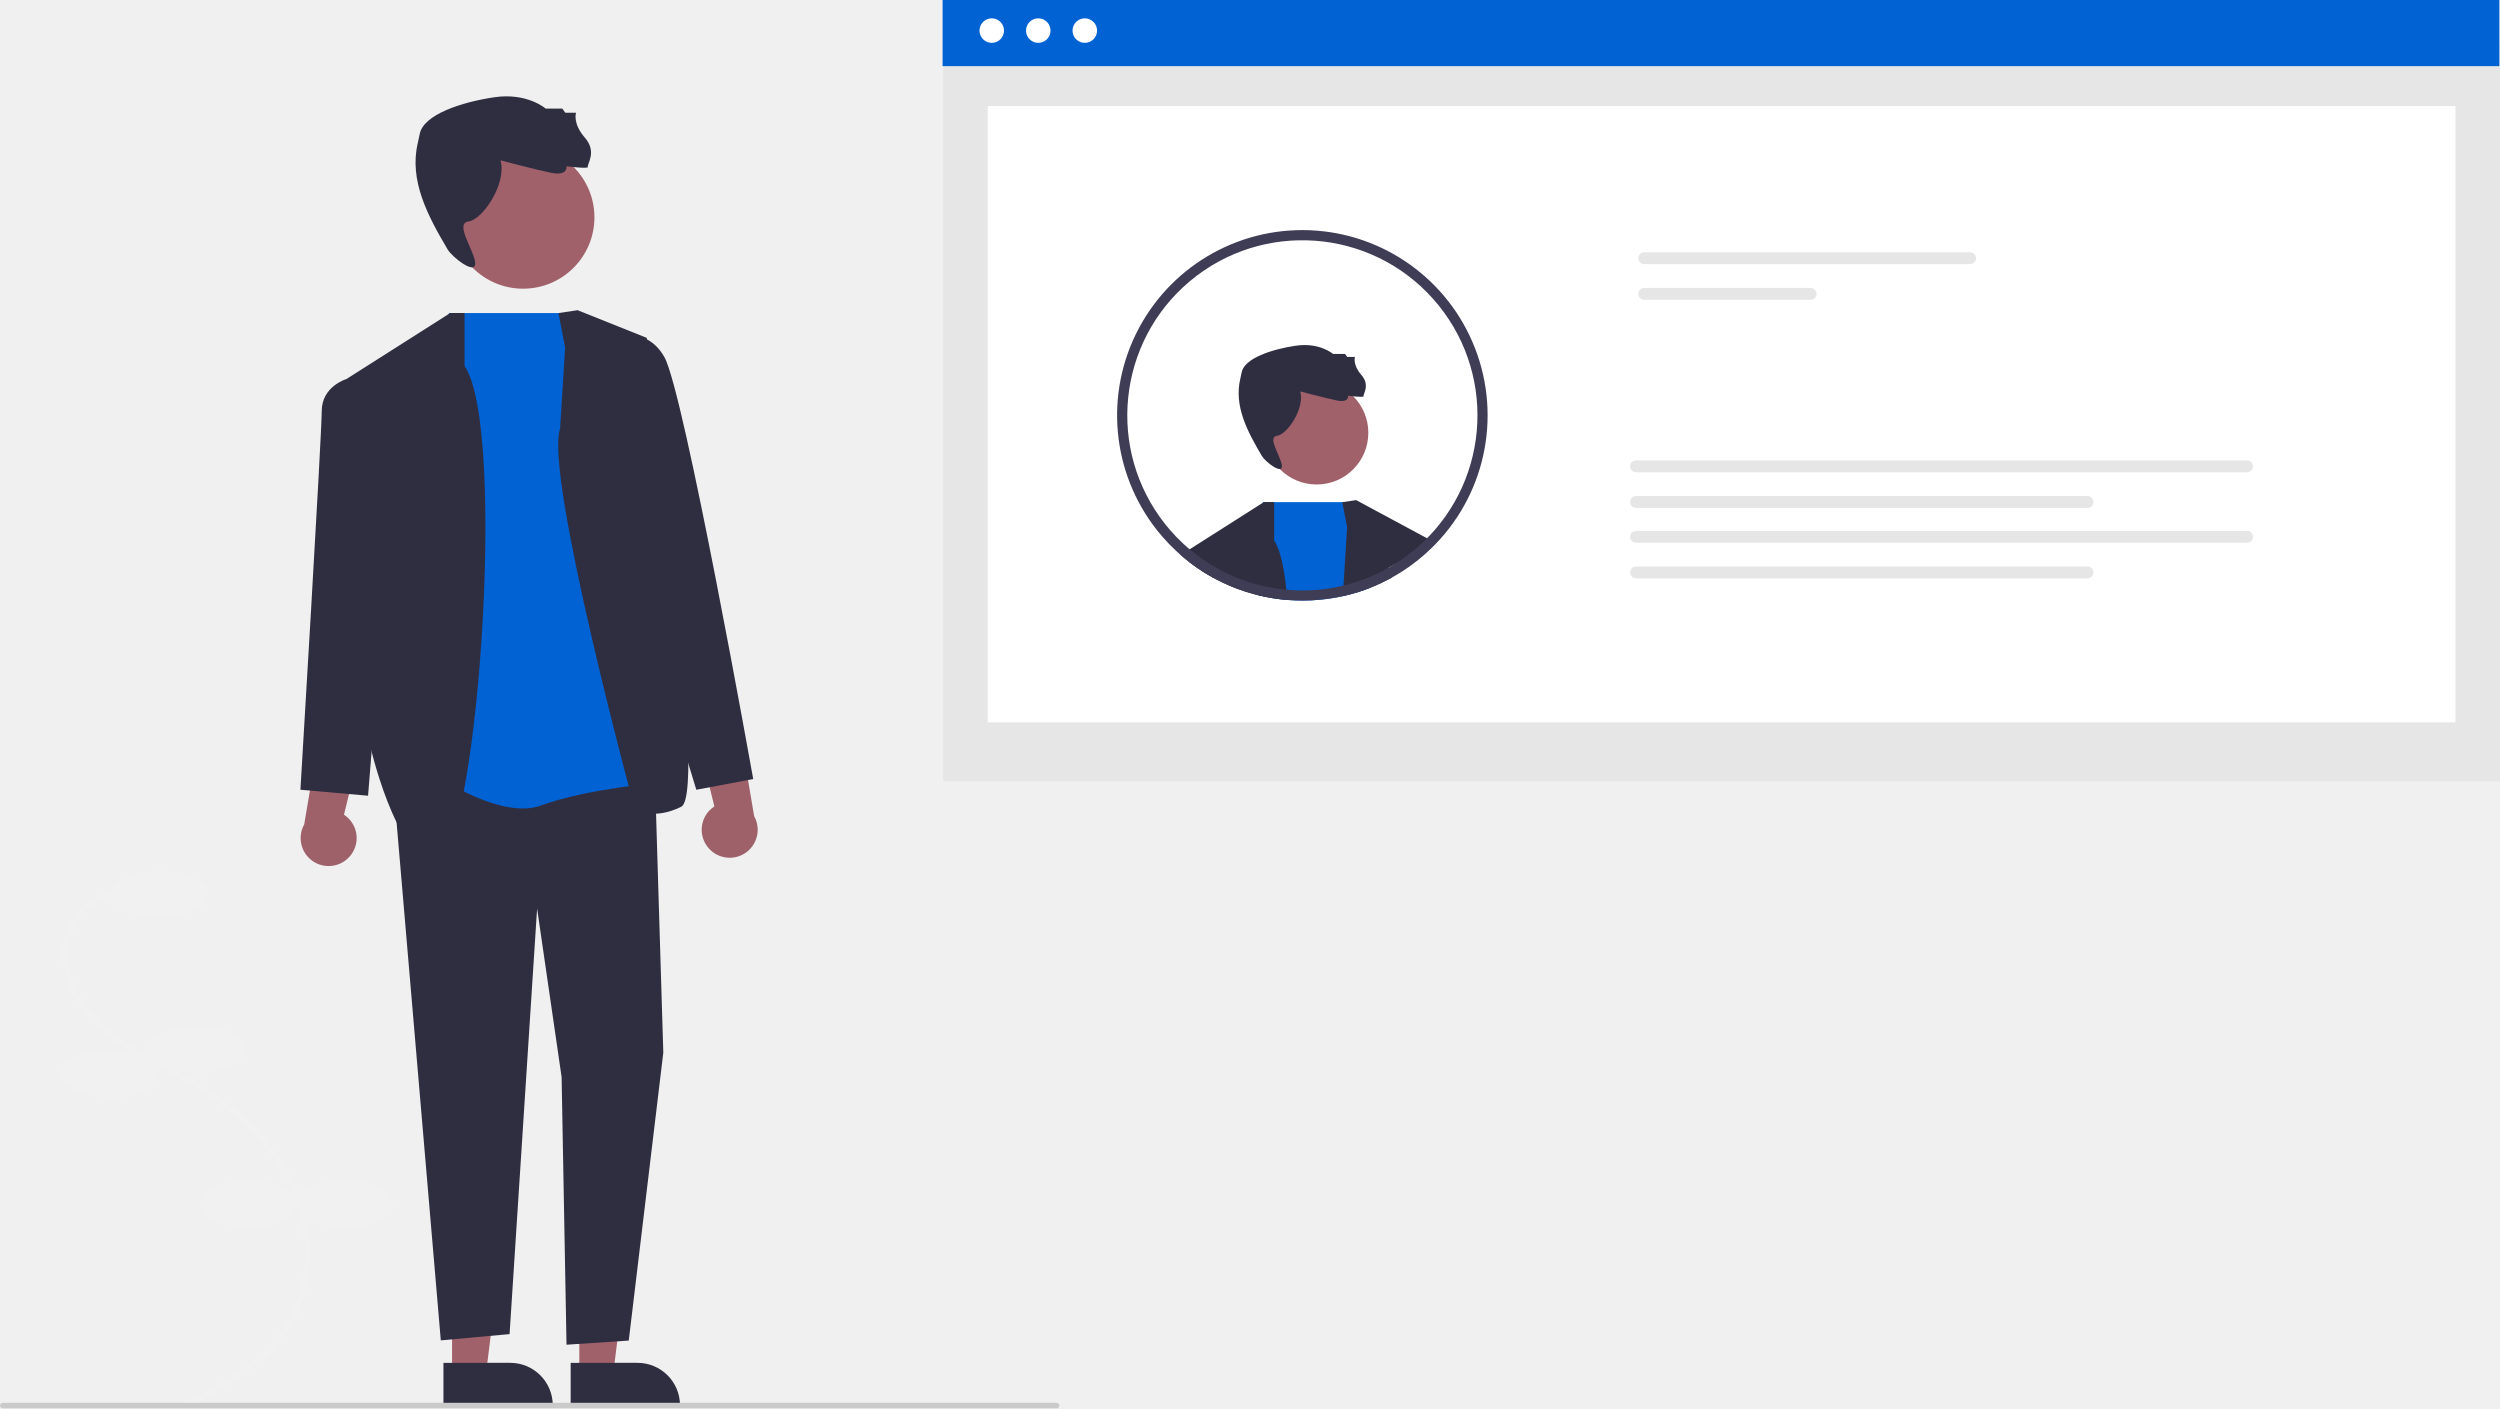
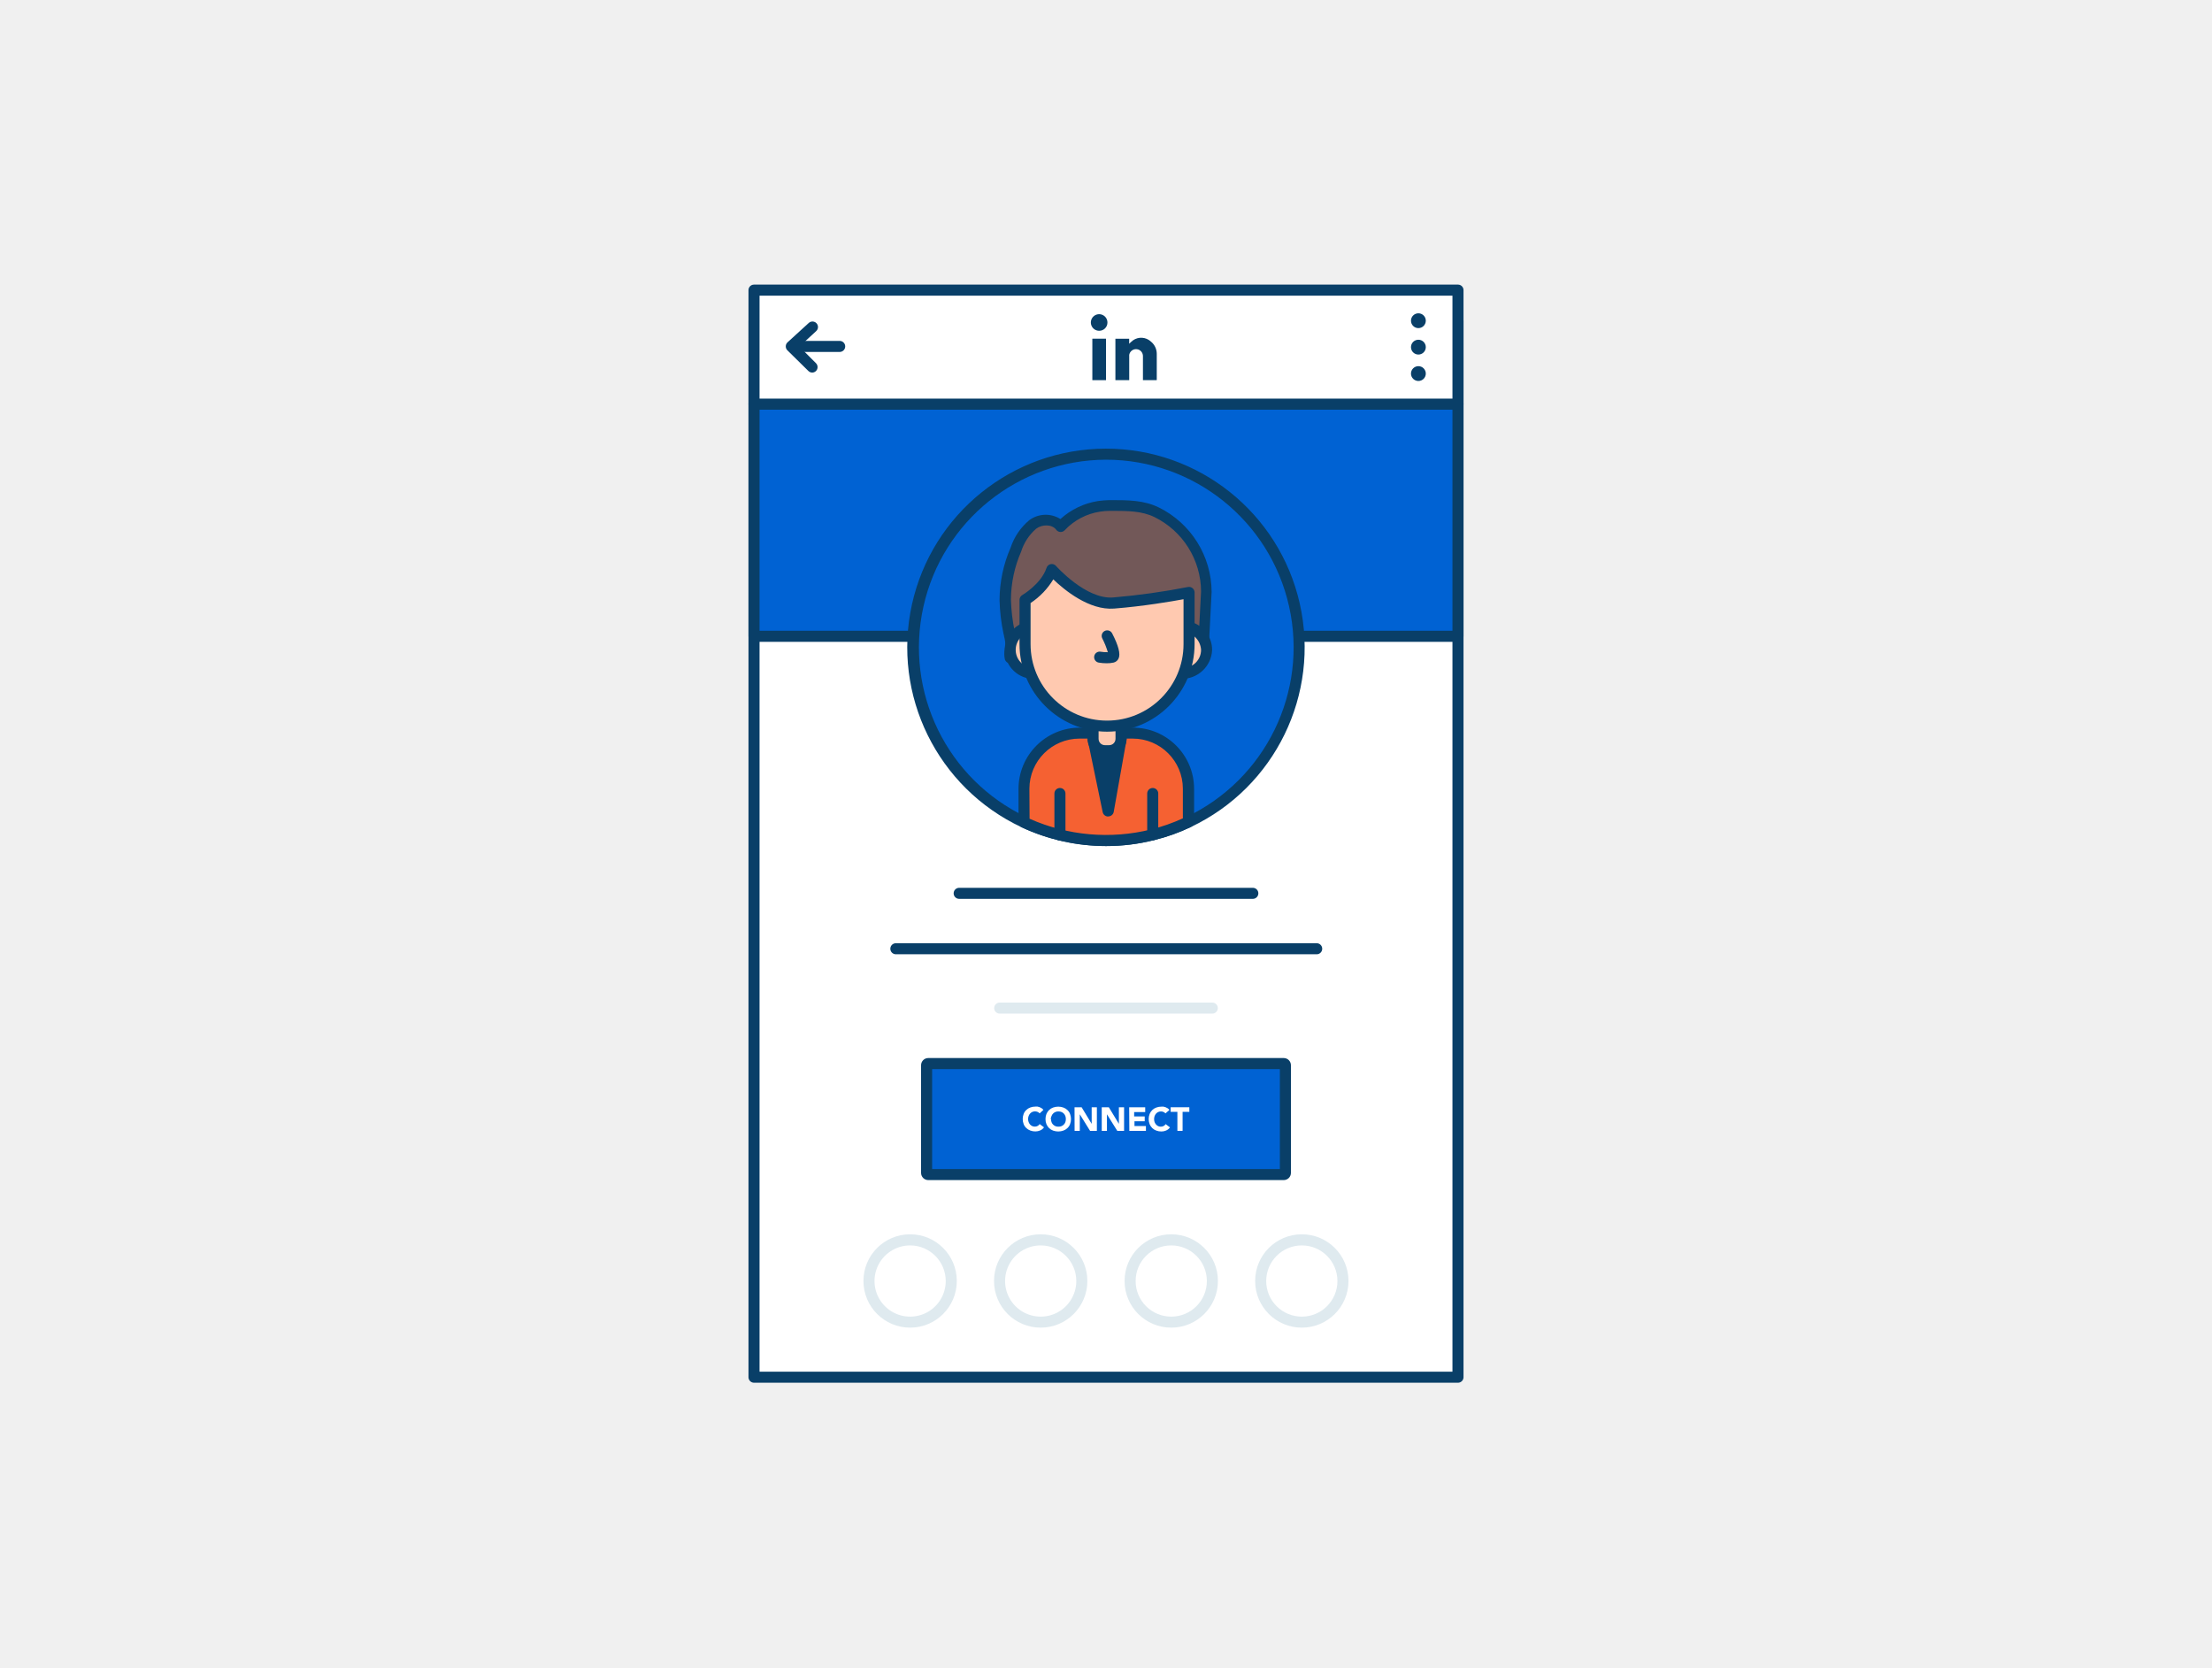
- <svg xmlns="http://www.w3.org/2000/svg" data-name="Layer 1" width="903.807" height="509.145" viewBox="0 0 903.807 509.145">
-   <path d="M216.096,704.318l-.951-1.759c12.753-6.897,28.626-15.481,36.916-29.567,8.172-13.886,8.356-32.743.479-49.211-6.704-14.016-19.018-26.572-35.611-36.313-3.273-1.921-6.709-3.742-10.031-5.503-8.031-4.256-16.336-8.658-23.184-14.903-9.432-8.601-16.568-23.035-11.249-35.891a23.856,23.856,0,0,1,20.677-14.467l.113,1.997a21.861,21.861,0,0,0-18.948,13.248c-4.943,11.947,1.839,25.505,10.754,33.636,6.661,6.074,14.852,10.415,22.773,14.613,3.342,1.771,6.797,3.603,10.108,5.546,16.938,9.943,29.526,22.798,36.403,37.174,8.16,17.061,7.946,36.637-.559,51.089C245.211,688.572,229.068,697.303,216.096,704.318Z" transform="translate(-148.0965 -195.4274)" fill="#f1f1f1" />
-   <ellipse cx="57.72" cy="323.317" rx="17.5" ry="8.5" fill="#f1f1f1" />
-   <ellipse cx="71.72" cy="379.317" rx="17.5" ry="8.5" fill="#f1f1f1" />
-   <ellipse cx="39.72" cy="388.317" rx="17.5" ry="8.5" fill="#f1f1f1" />
-   <ellipse cx="89.72" cy="435.317" rx="17.5" ry="8.5" fill="#f1f1f1" />
-   <ellipse cx="124.72" cy="435.317" rx="17.5" ry="8.5" fill="#f1f1f1" />
-   <rect id="bc1144e2-c94b-4f66-aa77-0b454dfd4174" data-name="Rectangle 62" x="341.011" y="15.429" width="562.796" height="267.056" fill="#e6e6e6" />
-   <rect id="ad6bb9d5-2e55-4525-b077-6ac2d5f26b45" data-name="Rectangle 75" x="357.104" y="38.33" width="530.61" height="222.814" fill="#fff" />
-   <rect id="a1fdfaec-ef9f-458a-9330-7bb8c38fec43" data-name="Rectangle 80" x="340.771" width="562.796" height="23.909" fill="#0062d3" />
-   <circle id="ac9f2818-2064-46b1-8104-b7d94390836e" data-name="Ellipse 90" cx="358.539" cy="11.059" r="4.431" fill="#fff" />
-   <circle id="bd067119-2054-4d5f-9303-2e8fa40cc410" data-name="Ellipse 91" cx="375.359" cy="11.059" r="4.431" fill="#fff" />
-   <circle id="ee5e9ca0-6fca-449b-8f84-cf683813bd65" data-name="Ellipse 92" cx="392.18" cy="11.059" r="4.431" fill="#fff" />
-   <path id="acae6c4c-8028-4596-98db-d9926d2ed09f-200" data-name="Path 142" d="M742.529,286.635a2.147,2.147,0,0,0,0,4.294H860.333a2.147,2.147,0,0,0,0-4.294Z" transform="translate(-148.0965 -195.4274)" fill="#e6e6e6" />
-   <path id="a061bcdc-636b-4d12-a036-d7339f47b36a-201" data-name="Path 143" d="M742.529,299.518a2.147,2.147,0,0,0,0,4.294H802.67a2.147,2.147,0,0,0,0-4.294Z" transform="translate(-148.0965 -195.4274)" fill="#e6e6e6" />
-   <path id="e4e4593e-e83d-4128-8cd7-f0323b36c2f2-202" data-name="Path 142" d="M739.564,361.871a2.147,2.147,0,0,0,0,4.294H960.447a2.147,2.147,0,0,0,0-4.294Z" transform="translate(-148.0965 -195.4274)" fill="#e6e6e6" />
-   <path id="bf45783c-1d79-4b4f-82bb-39fc8a52f7aa-203" data-name="Path 143" d="M739.564,374.754a2.147,2.147,0,0,0,0,4.294H902.785a2.147,2.147,0,0,0,0-4.294Z" transform="translate(-148.0965 -195.4274)" fill="#e6e6e6" />
-   <path id="b544fc92-6fc6-4255-93fb-dee32d880d89-204" data-name="Path 142" d="M739.564,387.345a2.147,2.147,0,0,0,0,4.294H960.447a2.147,2.147,0,0,0,0-4.294Z" transform="translate(-148.0965 -195.4274)" fill="#e6e6e6" />
-   <path id="e14bb681-aaa1-4454-9da9-28d0809a146c-205" data-name="Path 143" d="M739.564,400.227a2.147,2.147,0,0,0,0,4.294H902.785a2.147,2.147,0,0,0,0-4.294Z" transform="translate(-148.0965 -195.4274)" fill="#e6e6e6" />
-   <circle cx="475.989" cy="156.462" r="18.694" fill="#a0616a" />
-   <path d="M618.165,336.934s8.724,2.337,13.242,3.272,4.05-1.714,4.05-1.714,5.92.779,5.608.156,2.493-3.895-.779-7.633-2.337-6.543-2.337-6.543h-2.804l-.779-1.091h-4.362s-4.823-4.229-13.391-2.983-18.701,4.54-19.636,9.681c-.127.697-.294,1.472-.488,2.29-2.343,9.891,2.635,19.146,7.799,27.903,1.269,2.152,7.407,6.844,7.25,3.625s-5.525-10.45-1.786-10.917S619.879,343.01,618.165,336.934Z" transform="translate(-148.0965 -195.4274)" fill="#2f2e41" />
-   <path d="M613.48,412.325a65.38,65.38,0,0,1-10.699-1.758l.197-3.728L604.615,377.197l.015-.227h32.931l5.168,27.293.697,3.683c-1.364.53-2.743,1.031-4.152,1.47-.016,0-.016.015-.03.015-1.955.606-3.94,1.137-5.941,1.576a68.558,68.558,0,0,1-8.062,1.243,62.045,62.045,0,0,1-6.304.303C617.117,412.552,615.284,412.477,613.48,412.325Z" transform="translate(-148.0965 -195.4274)" fill="#0062d3" />
-   <path d="M592.309,407.051c-1.364-.591-2.682-1.228-3.985-1.894l-.561-.288c-.379-.197-.773-.409-1.151-.621q-.774-.432-1.501-.864c-.47-.273-.955-.561-1.424-.849-.03-.015-.045-.03-.075-.03-1.637-1.046-3.243-2.122-4.789-3.288q-.386-.296-.773-.591l-.272-4.364.394-.243L604.615,377.197l.363-.227.03-.015,3.728.015v13.882c2.107,3.046,3.531,9.426,4.41,17.776.121,1.197.227,2.425.334,3.698a65.38,65.38,0,0,1-10.699-1.758c-.379-.076-.743-.167-1.122-.273a62.702,62.702,0,0,1-6.516-2.091c-.652-.243-1.288-.5-1.925-.758l-.061-.03C592.885,407.294,592.582,407.173,592.309,407.051Z" transform="translate(-148.0965 -195.4274)" fill="#2f2e41" />
-   <path d="M586.612,404.248q-.774-.432-1.501-.864c-.47-.273-.955-.561-1.424-.849-.03-.015-.045-.03-.075-.03-1.637-1.046-3.243-2.122-4.789-3.288q-.386-.296-.773-.591c-.121-.106-.242-.197-.379-.303-.969-.743-1.909-1.515-2.819-2.334-.045-.03-.075-.076-.121-.106a10.422,10.422,0,0,1,3.046-1.622l1.076.318,7.668,2.303.045,3.107Z" transform="translate(-148.0965 -195.4274)" fill="#2f2e41" />
-   <path d="M651.184,404.293c-.455.242-.909.485-1.364.712-.107.061-.197.106-.288.152-.607.303-1.197.606-1.803.894-.016.015-.046.015-.046.03-.03.015-.075.03-.106.045-1.364.652-2.743,1.258-4.153,1.818-1.364.53-2.743,1.031-4.152,1.47-.016,0-.016.015-.03.015-1.955.606-3.94,1.137-5.941,1.576a12.506,12.506,0,0,1,.485-3.683l.015-.212,1.304-21.095-1.743-9.047,5.001-.743L665.869,391.033s-3.031,3.031-15.473,9.487C649.296,401.091,650.911,402.99,651.184,404.293Z" transform="translate(-148.0965 -195.4274)" fill="#2f2e41" />
-   <path d="M624.907,408.612c-1.971.182-3.971.273-5.971.273-1.94,0-3.865-.076-5.789-.258.121,1.197.227,2.425.334,3.698,1.803.152,3.637.227,5.456.227a62.045,62.045,0,0,0,6.304-.303,68.558,68.558,0,0,0,8.062-1.243,12.506,12.506,0,0,1,.485-3.683l.015-.212A62.996,62.996,0,0,1,624.907,408.612Zm57.268-85.047A66.972,66.972,0,1,0,566.441,387.184c.606.758,1.228,1.515,1.864,2.243.061.061.091.106.136.152a63.821,63.821,0,0,0,4.986,5.137c.425.394.864.788,1.303,1.167.046.03.076.076.121.106.909.818,1.849,1.591,2.819,2.334.137.106.258.197.379.303q.387.296.773.591c1.546,1.167,3.152,2.243,4.789,3.288.03,0,.045.015.075.03.47.288.955.576,1.424.849q.728.432,1.501.864c.379.212.773.424,1.151.621l.561.288c1.303.667,2.622,1.303,3.985,1.894.273.121.576.242.849.364l.061.03c.636.258,1.273.515,1.925.758a62.702,62.702,0,0,0,6.516,2.091c.379.106.743.197,1.122.273a65.38,65.38,0,0,0,10.699,1.758c1.803.152,3.637.227,5.456.227a62.045,62.045,0,0,0,6.304-.303,68.558,68.558,0,0,0,8.062-1.243c2.001-.439,3.986-.97,5.941-1.576.015,0,.015-.015.03-.015,1.409-.439,2.788-.94,4.152-1.47,1.41-.561,2.789-1.167,4.153-1.818.03-.015.075-.03.106-.045,0-.015.03-.015.046-.03.606-.288,1.197-.591,1.803-.894.091-.046.181-.091.288-.152.454-.227.909-.47,1.364-.712.03-.015.045-.03.075-.045,1.197-.667,2.38-1.364,3.547-2.106.318-.197.636-.394.955-.621.47-.288.924-.606,1.364-.924.591-.409,1.182-.833,1.758-1.273a4.679,4.679,0,0,0,.545-.409c1.41-1.061,2.773-2.182,4.076-3.364a66.914,66.914,0,0,0,18.67-71.984Zm-19.807,68.074a64.792,64.792,0,0,1-5.152,4.364c-.394.303-.804.606-1.212.879-.394.303-.788.591-1.197.864-.349.243-.697.485-1.061.712-.03.03-.075.045-.106.076-.258.182-.531.349-.788.515-.804.5-1.637,1-2.455,1.47-.197.106-.379.227-.576.333-.107.061-.212.121-.334.182-.454.258-.909.485-1.364.727-.061.045-.136.061-.197.106a.112.112,0,0,0-.061.03c-.318.167-.636.318-.955.47-.273.136-.531.273-.804.394-1.106.53-2.243,1.03-3.379,1.5-1.197.485-2.409.924-3.637,1.334-.303.106-.622.227-.94.318-1.44.455-2.879.864-4.349,1.197a62.996,62.996,0,0,1-8.895,1.5c-1.971.182-3.971.273-5.971.273-1.94,0-3.865-.076-5.789-.258a62.373,62.373,0,0,1-10.169-1.788c-.121-.03-.258-.061-.379-.091a58.111,58.111,0,0,1-8.017-2.728c-.136-.061-.288-.106-.409-.167-.152-.061-.288-.106-.409-.167-.152-.061-.288-.121-.424-.182-1.137-.5-2.243-1.046-3.349-1.606l-.516-.273c-.985-.515-1.955-1.046-2.91-1.637-.333-.182-.682-.394-1.015-.606-.379-.227-.758-.47-1.122-.712q-.135-.091-.272-.182c-.849-.576-1.712-1.152-2.531-1.773-.576-.424-1.137-.833-1.697-1.273-.364-.273-.727-.561-1.076-.864-.227-.167-.454-.364-.682-.561-.303-.258-.606-.515-.909-.788-.47-.379-.909-.803-1.334-1.197a60.229,60.229,0,0,1-4.834-5.001c-.515-.576-1-1.152-1.47-1.758a3.647,3.647,0,0,1-.303-.379,63.298,63.298,0,1,1,93.048,6.744Z" transform="translate(-148.0965 -195.4274)" fill="#3f3d56" />
-   <polygon points="163.436 496.698 175.696 496.697 181.528 449.409 163.434 449.41 163.436 496.698" fill="#a0616a" />
-   <path d="M308.406,688.123l24.144-.001h.001A15.387,15.387,0,0,1,347.937,703.508v.5l-39.531.001Z" transform="translate(-148.0965 -195.4274)" fill="#2f2e41" />
-   <polygon points="209.436 496.698 221.696 496.697 227.528 449.409 209.434 449.41 209.436 496.698" fill="#a0616a" />
-   <path d="M354.406,688.123l24.144-.001h.001A15.387,15.387,0,0,1,393.937,703.508v.5l-39.531.001Z" transform="translate(-148.0965 -195.4274)" fill="#2f2e41" />
-   <path d="M274.333,505.267a10.056,10.056,0,0,0-1.883-15.304l8.518-34.705-17.492,6.233-5.407,32.001a10.11,10.11,0,0,0,16.265,11.775Z" transform="translate(-148.0965 -195.4274)" fill="#9e616a" />
-   <path d="M404.474,502.267a10.056,10.056,0,0,1,1.883-15.304L397.839,452.259l17.492,6.233,5.407,32.001a10.11,10.11,0,0,1-16.265,11.775Z" transform="translate(-148.0965 -195.4274)" fill="#9e616a" />
-   <polygon points="142.367 285.513 159.36 484.578 184.224 482.311 194.175 328.461 203.033 389.379 204.807 486.145 227.307 484.645 239.801 380.545 236.736 279.728 151.319 271.078 142.367 285.513" fill="#2f2e41" />
-   <circle cx="189.112" cy="78.582" r="25.786" fill="#a0616a" />
-   <path d="M329.043,253.381s12.033,3.223,18.265,4.513,5.587-2.364,5.587-2.364,8.165,1.074,7.736.215,3.438-5.372-1.074-10.529-3.223-9.025-3.223-9.025h-3.868l-1.074-1.504H345.374s-6.652-5.833-18.471-4.114-25.795,6.263-27.084,13.354c-.175.962-.405,2.03-.672,3.159-3.232,13.644,3.635,26.409,10.757,38.487,1.75,2.968,10.217,9.441,10,5s-7.621-14.414-2.464-15.059S331.407,261.762,329.043,253.381Z" transform="translate(-148.0965 -195.4274)" fill="#2f2e41" />
-   <path d="M310.376,308.604h45.412l32.11,169.575s-27.994,2.394-43.994,8.394-42.598-13.706-42.598-13.706Z" transform="translate(-148.0965 -195.4274)" fill="#0062d3" />
-   <path d="M316.045,327.754V308.604l-5.142-.031-37.567,23.885,8.152,130.863s9.648,43.658,24.282,43.205S331.687,350.435,316.045,327.754Z" transform="translate(-148.0965 -195.4274)" fill="#2f2e41" />
-   <path d="M285.404,336.073l-12.067-3.615s-8.933,2.615-8.933,11.615-7.697,136.868-7.697,136.868l24.451,2.161,5.246-65.029Z" transform="translate(-148.0965 -195.4274)" fill="#2f2e41" />
-   <path d="M352.404,321.073l-2.405-12.469,6.905-1.031,25,10s22.5,164.5,12.5,169.5-16.752,1.126-16.752,1.126S344.76,366.873,350.582,350.473Z" transform="translate(-148.0965 -195.4274)" fill="#2f2e41" />
-   <path d="M364.404,320.073l4.267-1.857s12.523-6.206,19.628,6.326,32.105,152.531,32.105,152.531l-20.57,3.868-15.379-50.384Z" transform="translate(-148.0965 -195.4274)" fill="#2f2e41" />
-   <path d="M530.096,704.573h-381a1,1,0,1,1,0-2h381a1,1,0,0,1,0,2Z" transform="translate(-148.0965 -195.4274)" fill="#cacaca" />
+ <svg xmlns="http://www.w3.org/2000/svg" viewBox="0 0 400 300" width="406" height="306" class="illustration styles_illustrationTablet__1DWOa">
+   <g id="_522_linkedin_outline" data-name="#522_linkedin_outline">
+     <rect x="136.35" y="57.29" width="127.31" height="191" fill="#fff" />
+     <path d="M263.65,249.28H136.35a1,1,0,0,1-1-1v-191a1,1,0,0,1,1-1h127.3a1,1,0,0,1,1,1v191A1,1,0,0,1,263.65,249.28Zm-126.3-2h125.3v-189H137.35Z" fill="#093f68" />
+     <rect x="136.35" y="72.34" width="127.31" height="41.96" fill="#0062d3" />
+     <path d="M263.65,115.31H136.35a1,1,0,0,1-1-1v-42a1,1,0,0,1,1-1h127.3a1,1,0,0,1,1,1v42A1,1,0,0,1,263.65,115.31Zm-126.3-2h125.3v-40H137.35Z" fill="#093f68" />
+     <path d="M234.92,116.31a34.91,34.91,0,0,1-20,31.58,33.26,33.26,0,0,1-6.48,2.31,34.85,34.85,0,0,1-16.78,0,34,34,0,0,1-6.49-2.29,34.93,34.93,0,1,1,49.74-31.63Z" fill="#0062d3" />
+     <path d="M200,152.24a36.2,36.2,0,0,1-15.25-3.39,35.93,35.93,0,1,1,30.61-.06,34.18,34.18,0,0,1-6.67,2.38A35.48,35.48,0,0,1,200,152.24Zm0-69.86A33.94,33.94,0,0,0,185.6,147a33.19,33.19,0,0,0,6.3,2.22,34.21,34.21,0,0,0,16.31,0A32.91,32.91,0,0,0,214.5,147,33.94,33.94,0,0,0,200,82.38Z" fill="#093f68" />
+     <path d="M214.93,141.89v6a33.26,33.26,0,0,1-6.48,2.31,34.85,34.85,0,0,1-16.78,0,34,34,0,0,1-6.49-2.29v-6.05a10.06,10.06,0,0,1,10.07-10.06h9.62A10.05,10.05,0,0,1,214.93,141.89Z" fill="#f56132" />
+     <path d="M200,152.24a36.2,36.2,0,0,1-15.25-3.39,1,1,0,0,1-.57-.91v-6.05a11.08,11.08,0,0,1,11.07-11.06h9.62a11.07,11.07,0,0,1,11.06,11.06v6a1,1,0,0,1-.57.9,34.18,34.18,0,0,1-6.67,2.38A35.48,35.48,0,0,1,200,152.24Zm-13.82-4.94a33.93,33.93,0,0,0,22,1.93,32.79,32.79,0,0,0,5.72-2v-5.36a9.07,9.07,0,0,0-9.06-9.06h-9.62a9.07,9.07,0,0,0-9.07,9.06Zm28.75.59h0Z" fill="#093f68" />
+     <polygon points="197.66 132.81 200.4 145.9 202.72 132.81 197.66 132.81" fill="#093f68" />
+     <path d="M200.4,146.9a1,1,0,0,1-1-.8L196.68,133a1,1,0,0,1,1-1.21h5.06a1,1,0,0,1,.77.36,1,1,0,0,1,.21.82l-2.32,13.08a1,1,0,0,1-1,.83Zm-1.51-13.09,1.43,6.82,1.21-6.82Z" fill="#093f68" />
+     <path d="M198.79,90.82a11.82,11.82,0,0,1,1.88-.15c2.91,0,5.88-.07,8.54,1.23a16.13,16.13,0,0,1,9,14.37s-.62,11.92-.62,11.92H182.71a7.23,7.23,0,0,1,.15-2.22,9.57,9.57,0,0,0-.35-2.31,32.55,32.55,0,0,1-.7-5.9,23.11,23.11,0,0,1,1.91-9.09,10,10,0,0,1,3.07-4.58c1.52-1.08,3.93-1.11,5,.4A12.12,12.12,0,0,1,198.79,90.82Z" fill="#725858" />
+     <path d="M217.57,119.19H182.71a1,1,0,0,1-1-.72,4.36,4.36,0,0,1,0-1.91,5.17,5.17,0,0,0,.09-.64,6,6,0,0,0-.22-1.54c0-.17-.07-.34-.11-.52a33.15,33.15,0,0,1-.72-6.09,23.89,23.89,0,0,1,2-9.48,10.91,10.91,0,0,1,3.41-5,5,5,0,0,1,5.6-.18,13.15,13.15,0,0,1,6.83-3.26h0a17.69,17.69,0,0,1,2-.16h.51c2.83,0,5.75,0,8.46,1.33a17.12,17.12,0,0,1,9.54,15.27s0,0-.62,12A1,1,0,0,1,217.57,119.19Zm-33.88-2h32.93c.15-2.8.56-10.85.57-11a15.07,15.07,0,0,0-8.42-13.43c-2.29-1.12-4.86-1.12-7.58-1.13h-.52a11.28,11.28,0,0,0-1.72.14h0a11.07,11.07,0,0,0-6.41,3.36,1,1,0,0,1-.8.32,1,1,0,0,1-.75-.41c-.74-1-2.53-1-3.62-.18a9.07,9.07,0,0,0-2.72,4.15,22,22,0,0,0-1.84,8.69,32,32,0,0,0,.68,5.73l.11.48a7.9,7.9,0,0,1,.26,2.06c0,.28-.07.58-.12.89A2.93,2.93,0,0,1,183.69,117.19Z" fill="#093f68" />
+     <path d="M197.66,129.9h5.06a0,0,0,0,1,0,0v2.91a2.15,2.15,0,0,1-2.15,2.15h-.76a2.15,2.15,0,0,1-2.15-2.15V129.9A0,0,0,0,1,197.66,129.9Z" fill="#ffc9b0" />
+     <path d="M200.57,136h-.76a3.15,3.15,0,0,1-3.15-3.15V129.9a1,1,0,0,1,1-1h5.06a1,1,0,0,1,1,1v2.91A3.15,3.15,0,0,1,200.57,136Zm-1.91-5.06v1.91a1.14,1.14,0,0,0,1.15,1.15h.76a1.15,1.15,0,0,0,1.15-1.15V130.9Z" fill="#093f68" />
+     <ellipse cx="186.56" cy="116.75" rx="4.63" ry="4.24" fill="#ffc9b0" />
+     <path d="M186.56,122a5.25,5.25,0,1,1,5.63-5.24A5.45,5.45,0,0,1,186.56,122Zm0-8.47a3.26,3.26,0,1,0,3.63,3.23A3.45,3.45,0,0,0,186.56,113.52Z" fill="#093f68" />
+     <ellipse cx="213.55" cy="116.75" rx="4.63" ry="4.24" fill="#ffc9b0" />
+     <path d="M213.55,122a5.25,5.25,0,1,1,5.64-5.24A5.45,5.45,0,0,1,213.55,122Zm0-8.47a3.26,3.26,0,1,0,3.64,3.23A3.45,3.45,0,0,0,213.55,113.52Z" fill="#093f68" />
+     <path d="M200.19,130.56h0a14.83,14.83,0,0,1-14.83-14.83v-8s3.73-2.13,4.84-5.49c0,0,5.7,6.48,11.19,6A125.23,125.23,0,0,0,215,106.4v9.33A14.83,14.83,0,0,1,200.19,130.56Z" fill="#ffc9b0" />
+     <path d="M200.19,131.56a15.85,15.85,0,0,1-15.83-15.83v-8a1,1,0,0,1,.5-.87s3.42-2,4.39-4.93a1,1,0,0,1,1.7-.35c.05.06,5.45,6.12,10.36,5.71a126.14,126.14,0,0,0,13.51-1.89,1,1,0,0,1,.83.21,1,1,0,0,1,.37.77v9.33A15.85,15.85,0,0,1,200.19,131.56ZM186.36,108.3v7.43a13.83,13.83,0,0,0,27.66,0v-8.12c-2.22.41-7.24,1.27-12.55,1.69-4.51.35-9-3.36-11-5.28A13.51,13.51,0,0,1,186.36,108.3Z" fill="#093f68" />
+     <path d="M200.11,119.19a8.59,8.59,0,0,1-1.43-.12,1,1,0,0,1-.81-1.16,1,1,0,0,1,1.16-.81,6.84,6.84,0,0,0,1.3.09,14.1,14.1,0,0,0-1-2.49,1,1,0,0,1,1.78-.92c1.14,2.2,1.54,3.72,1.17,4.53a1.32,1.32,0,0,1-.88.75A5.34,5.34,0,0,1,200.11,119.19Z" fill="#093f68" />
+     <path d="M191.67,151.23a1,1,0,0,1-1-1v-7.49a1,1,0,0,1,2,0v7.49A1,1,0,0,1,191.67,151.23Z" fill="#093f68" />
+     <path d="M208.45,151.2a1,1,0,0,1-1-1v-7.46a1,1,0,0,1,2,0v7.46A1,1,0,0,1,208.45,151.2Z" fill="#093f68" />
+     <rect x="136.35" y="51.72" width="127.31" height="20.63" fill="#fff" />
+     <path d="M263.65,73.34H136.35a1,1,0,0,1-1-1V51.72a1,1,0,0,1,1-1h127.3a1,1,0,0,1,1,1V72.34A1,1,0,0,1,263.65,73.34Zm-126.3-2h125.3V52.72H137.35Z" fill="#093f68" />
+     <path d="M151.84,62.9h-7.65a1,1,0,0,1,0-2h7.65a1,1,0,0,1,0,2Z" fill="#093f68" />
+     <path d="M146.88,66.63a1,1,0,0,1-.7-.29l-3.79-3.73a1,1,0,0,1-.3-.73,1,1,0,0,1,.32-.72l3.79-3.46a1,1,0,1,1,1.35,1.47l-3,2.76,3,3a1,1,0,0,1,0,1.42A1,1,0,0,1,146.88,66.63Z" fill="#093f68" />
+     <path d="M209.17,68h-2.49V63.67a1.25,1.25,0,0,0-2.48-.25c0,.11,0,.22,0,.33V68H201.7V60.51h2.49v.91a8,8,0,0,1,.69-.62,2.58,2.58,0,0,1,3.25.23,2.85,2.85,0,0,1,1.05,2.22v4.62S209.17,67.93,209.17,68Z" fill="#093f68" />
+     <path d="M197.53,60.5H200V68h-2.47Z" fill="#093f68" />
+     <path d="M200.26,57.58a1.48,1.48,0,0,1-1.5,1.49,1.5,1.5,0,1,1,1.5-1.49Z" fill="#093f68" />
+     <circle cx="256.49" cy="57.25" r="1.34" fill="#093f68" />
+     <circle cx="256.49" cy="62.03" r="1.34" fill="#093f68" />
+     <circle cx="256.49" cy="66.81" r="1.34" fill="#093f68" />
+     <rect x="167.56" y="191.57" width="64.87" height="20.07" rx="0.3" fill="#0062d3" />
+     <path d="M232.14,212.64H167.86a1.3,1.3,0,0,1-1.3-1.3V191.87a1.3,1.3,0,0,1,1.3-1.3h64.28a1.3,1.3,0,0,1,1.3,1.3v19.47A1.3,1.3,0,0,1,232.14,212.64Zm-63.58-2h62.88V192.57H168.56Z" fill="#093f68" />
+     <path d="M164.59,239.32a8.44,8.44,0,1,1,8.43-8.44A8.44,8.44,0,0,1,164.59,239.32Zm0-14.87a6.44,6.44,0,1,0,6.43,6.43A6.45,6.45,0,0,0,164.59,224.45Z" fill="#dfeaef" />
+     <path d="M188.2,239.32a8.44,8.44,0,1,1,8.43-8.44A8.44,8.44,0,0,1,188.2,239.32Zm0-14.87a6.44,6.44,0,1,0,6.43,6.43A6.45,6.45,0,0,0,188.2,224.45Z" fill="#dfeaef" />
+     <path d="M211.8,239.32a8.44,8.44,0,1,1,8.44-8.44A8.44,8.44,0,0,1,211.8,239.32Zm0-14.87a6.44,6.44,0,1,0,6.44,6.43A6.44,6.44,0,0,0,211.8,224.45Z" fill="#dfeaef" />
+     <path d="M235.41,239.32a8.44,8.44,0,1,1,8.44-8.44A8.44,8.44,0,0,1,235.41,239.32Zm0-14.87a6.44,6.44,0,1,0,6.44,6.43A6.44,6.44,0,0,0,235.41,224.45Z" fill="#dfeaef" />
+     <path d="M188,200.58a1,1,0,0,0-.34-.26,1.26,1.26,0,0,0-1,0,1.24,1.24,0,0,0-.39.29,1.28,1.28,0,0,0-.26.44,1.58,1.58,0,0,0-.1.55,1.63,1.63,0,0,0,.1.55,1.52,1.52,0,0,0,.25.43,1.24,1.24,0,0,0,.39.29,1.07,1.07,0,0,0,.47.1,1,1,0,0,0,.51-.12.93.93,0,0,0,.37-.34l.79.59a1.64,1.64,0,0,1-.69.56,2.14,2.14,0,0,1-.86.18,2.51,2.51,0,0,1-.92-.16,2,2,0,0,1-.73-.45,1.86,1.86,0,0,1-.48-.71,2.6,2.6,0,0,1,0-1.85,1.86,1.86,0,0,1,.48-.71,2,2,0,0,1,.73-.45,2.51,2.51,0,0,1,.92-.16l.38,0a2.85,2.85,0,0,1,.39.11,2.09,2.09,0,0,1,.36.19,1.26,1.26,0,0,1,.31.3Z" fill="#fff" />
+     <path d="M189.06,201.61a2.45,2.45,0,0,1,.17-.93,2.12,2.12,0,0,1,.48-.71,2,2,0,0,1,.73-.45,2.75,2.75,0,0,1,1.85,0,2,2,0,0,1,.73.45,1.86,1.86,0,0,1,.48.71,2.6,2.6,0,0,1,0,1.85,1.86,1.86,0,0,1-.48.71,2,2,0,0,1-.73.45,2.75,2.75,0,0,1-1.85,0,2,2,0,0,1-.73-.45,2.12,2.12,0,0,1-.48-.71A2.43,2.43,0,0,1,189.06,201.61Zm1,0a1.63,1.63,0,0,0,.09.55,1.21,1.21,0,0,0,.27.43,1.27,1.27,0,0,0,1,.39,1.33,1.33,0,0,0,.54-.1,1.17,1.17,0,0,0,.42-.29,1.21,1.21,0,0,0,.27-.43,1.63,1.63,0,0,0,.09-.55,1.59,1.59,0,0,0-.09-.55,1.24,1.24,0,0,0-.69-.73,1.33,1.33,0,0,0-.54-.1,1.27,1.27,0,0,0-1,.39,1.16,1.16,0,0,0-.27.44A1.59,1.59,0,0,0,190,201.61Z" fill="#fff" />
+     <path d="M194.31,199.47h1.28l1.82,3h0v-3h.94v4.27h-1.23l-1.86-3h0v3h-.94Z" fill="#fff" />
+     <path d="M199.23,199.47h1.28l1.82,3h0v-3h.94v4.27h-1.23l-1.87-3h0v3h-.94Z" fill="#fff" />
+     <path d="M204.19,199.47h2.9v.87h-2v.79H207V202h-1.85v.87h2.07v.87h-3Z" fill="#fff" />
+     <path d="M210.75,200.58a1,1,0,0,0-.35-.26,1.11,1.11,0,0,0-.46-.09,1.21,1.21,0,0,0-.5.1,1.24,1.24,0,0,0-.39.29,1.46,1.46,0,0,0-.26.44,1.59,1.59,0,0,0-.09.55,1.63,1.63,0,0,0,.09.55,1.54,1.54,0,0,0,.26.43,1.33,1.33,0,0,0,.38.29,1.12,1.12,0,0,0,.48.1,1.07,1.07,0,0,0,.51-.12,1,1,0,0,0,.37-.34l.78.59a1.64,1.64,0,0,1-.69.56,2.09,2.09,0,0,1-.85.18,2.56,2.56,0,0,1-.93-.16,2,2,0,0,1-.73-.45,2.12,2.12,0,0,1-.48-.71,2.6,2.6,0,0,1,0-1.85,2.12,2.12,0,0,1,.48-.71,2,2,0,0,1,.73-.45,2.56,2.56,0,0,1,.93-.16l.37,0a2.5,2.5,0,0,1,.39.11,1.85,1.85,0,0,1,.37.19,1.46,1.46,0,0,1,.31.3Z" fill="#fff" />
+     <path d="M212.91,200.3h-1.22v-.83h3.38v.83h-1.22v3.44h-.94Z" fill="#fff" />
+     <path d="M226.55,161.79h-53.1a1,1,0,0,1,0-2h53.1a1,1,0,0,1,0,2Z" fill="#093f68" />
+     <path d="M238.05,171.81H162a1,1,0,0,1,0-2h76.1a1,1,0,0,1,0,2Z" fill="#093f68" />
+     <path d="M219.22,182.54H180.78a1,1,0,0,1,0-2h38.44a1,1,0,0,1,0,2Z" fill="#dfeaef" />
+   </g>
</svg>
